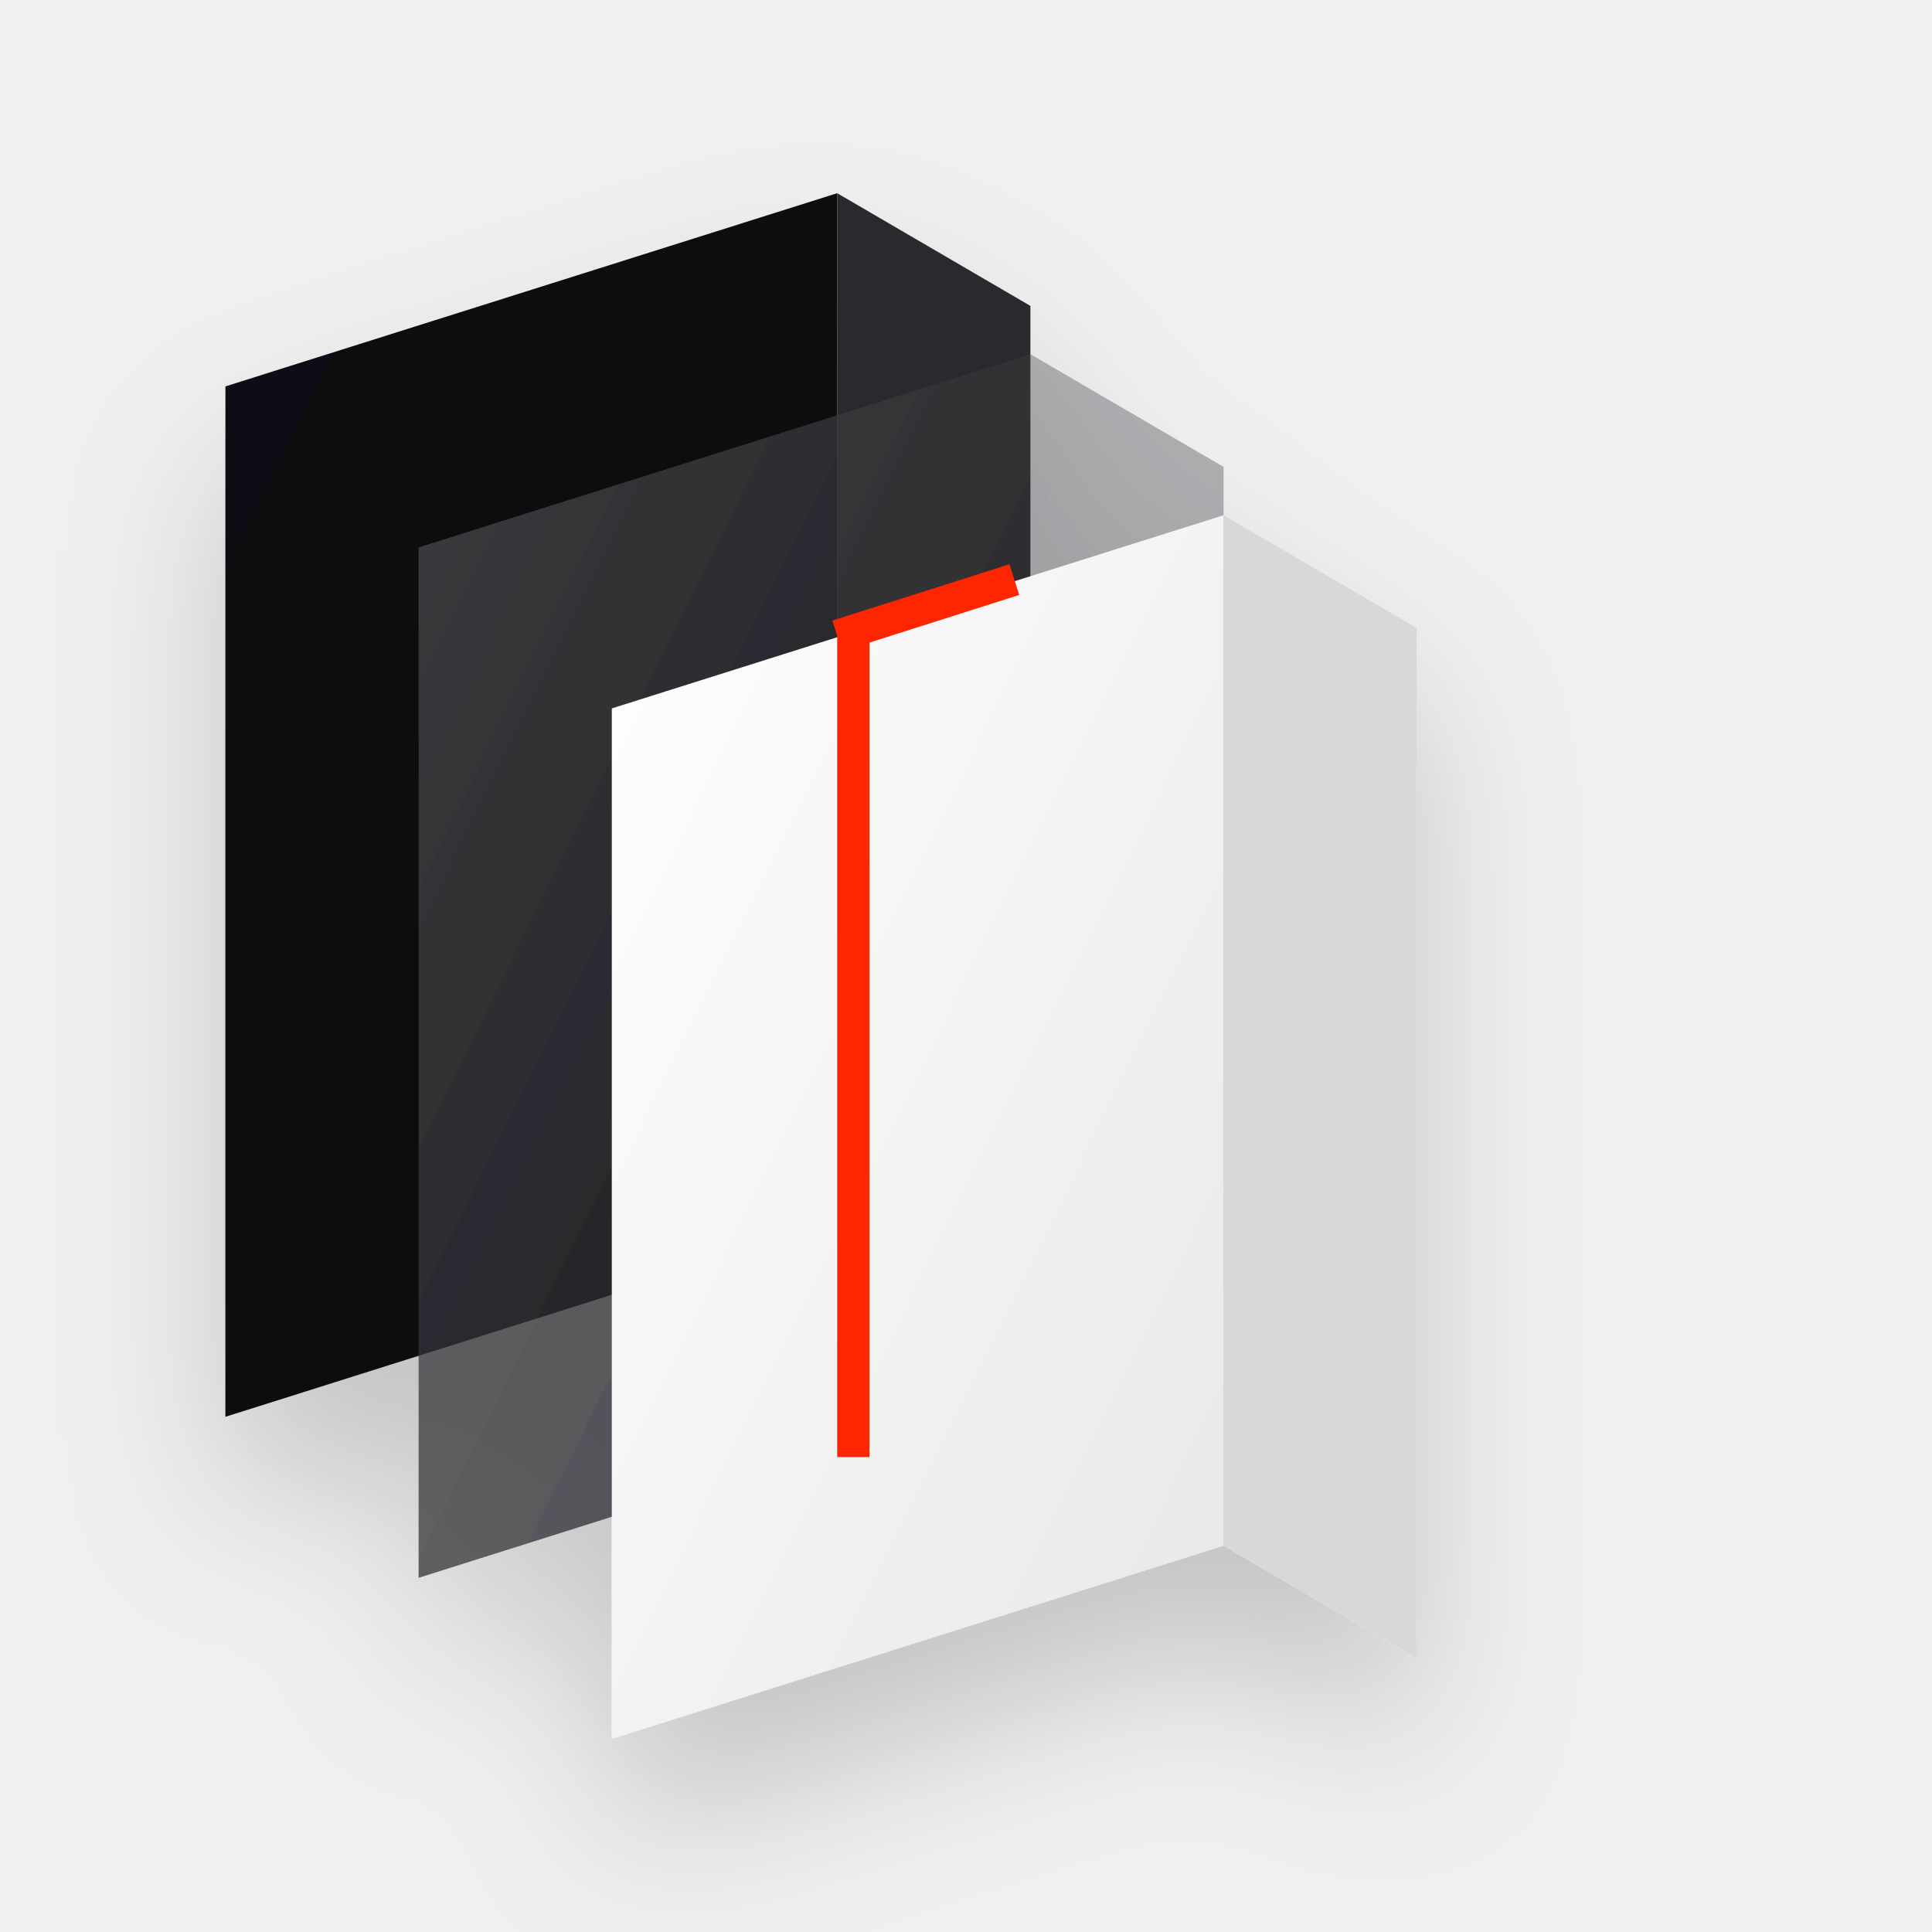
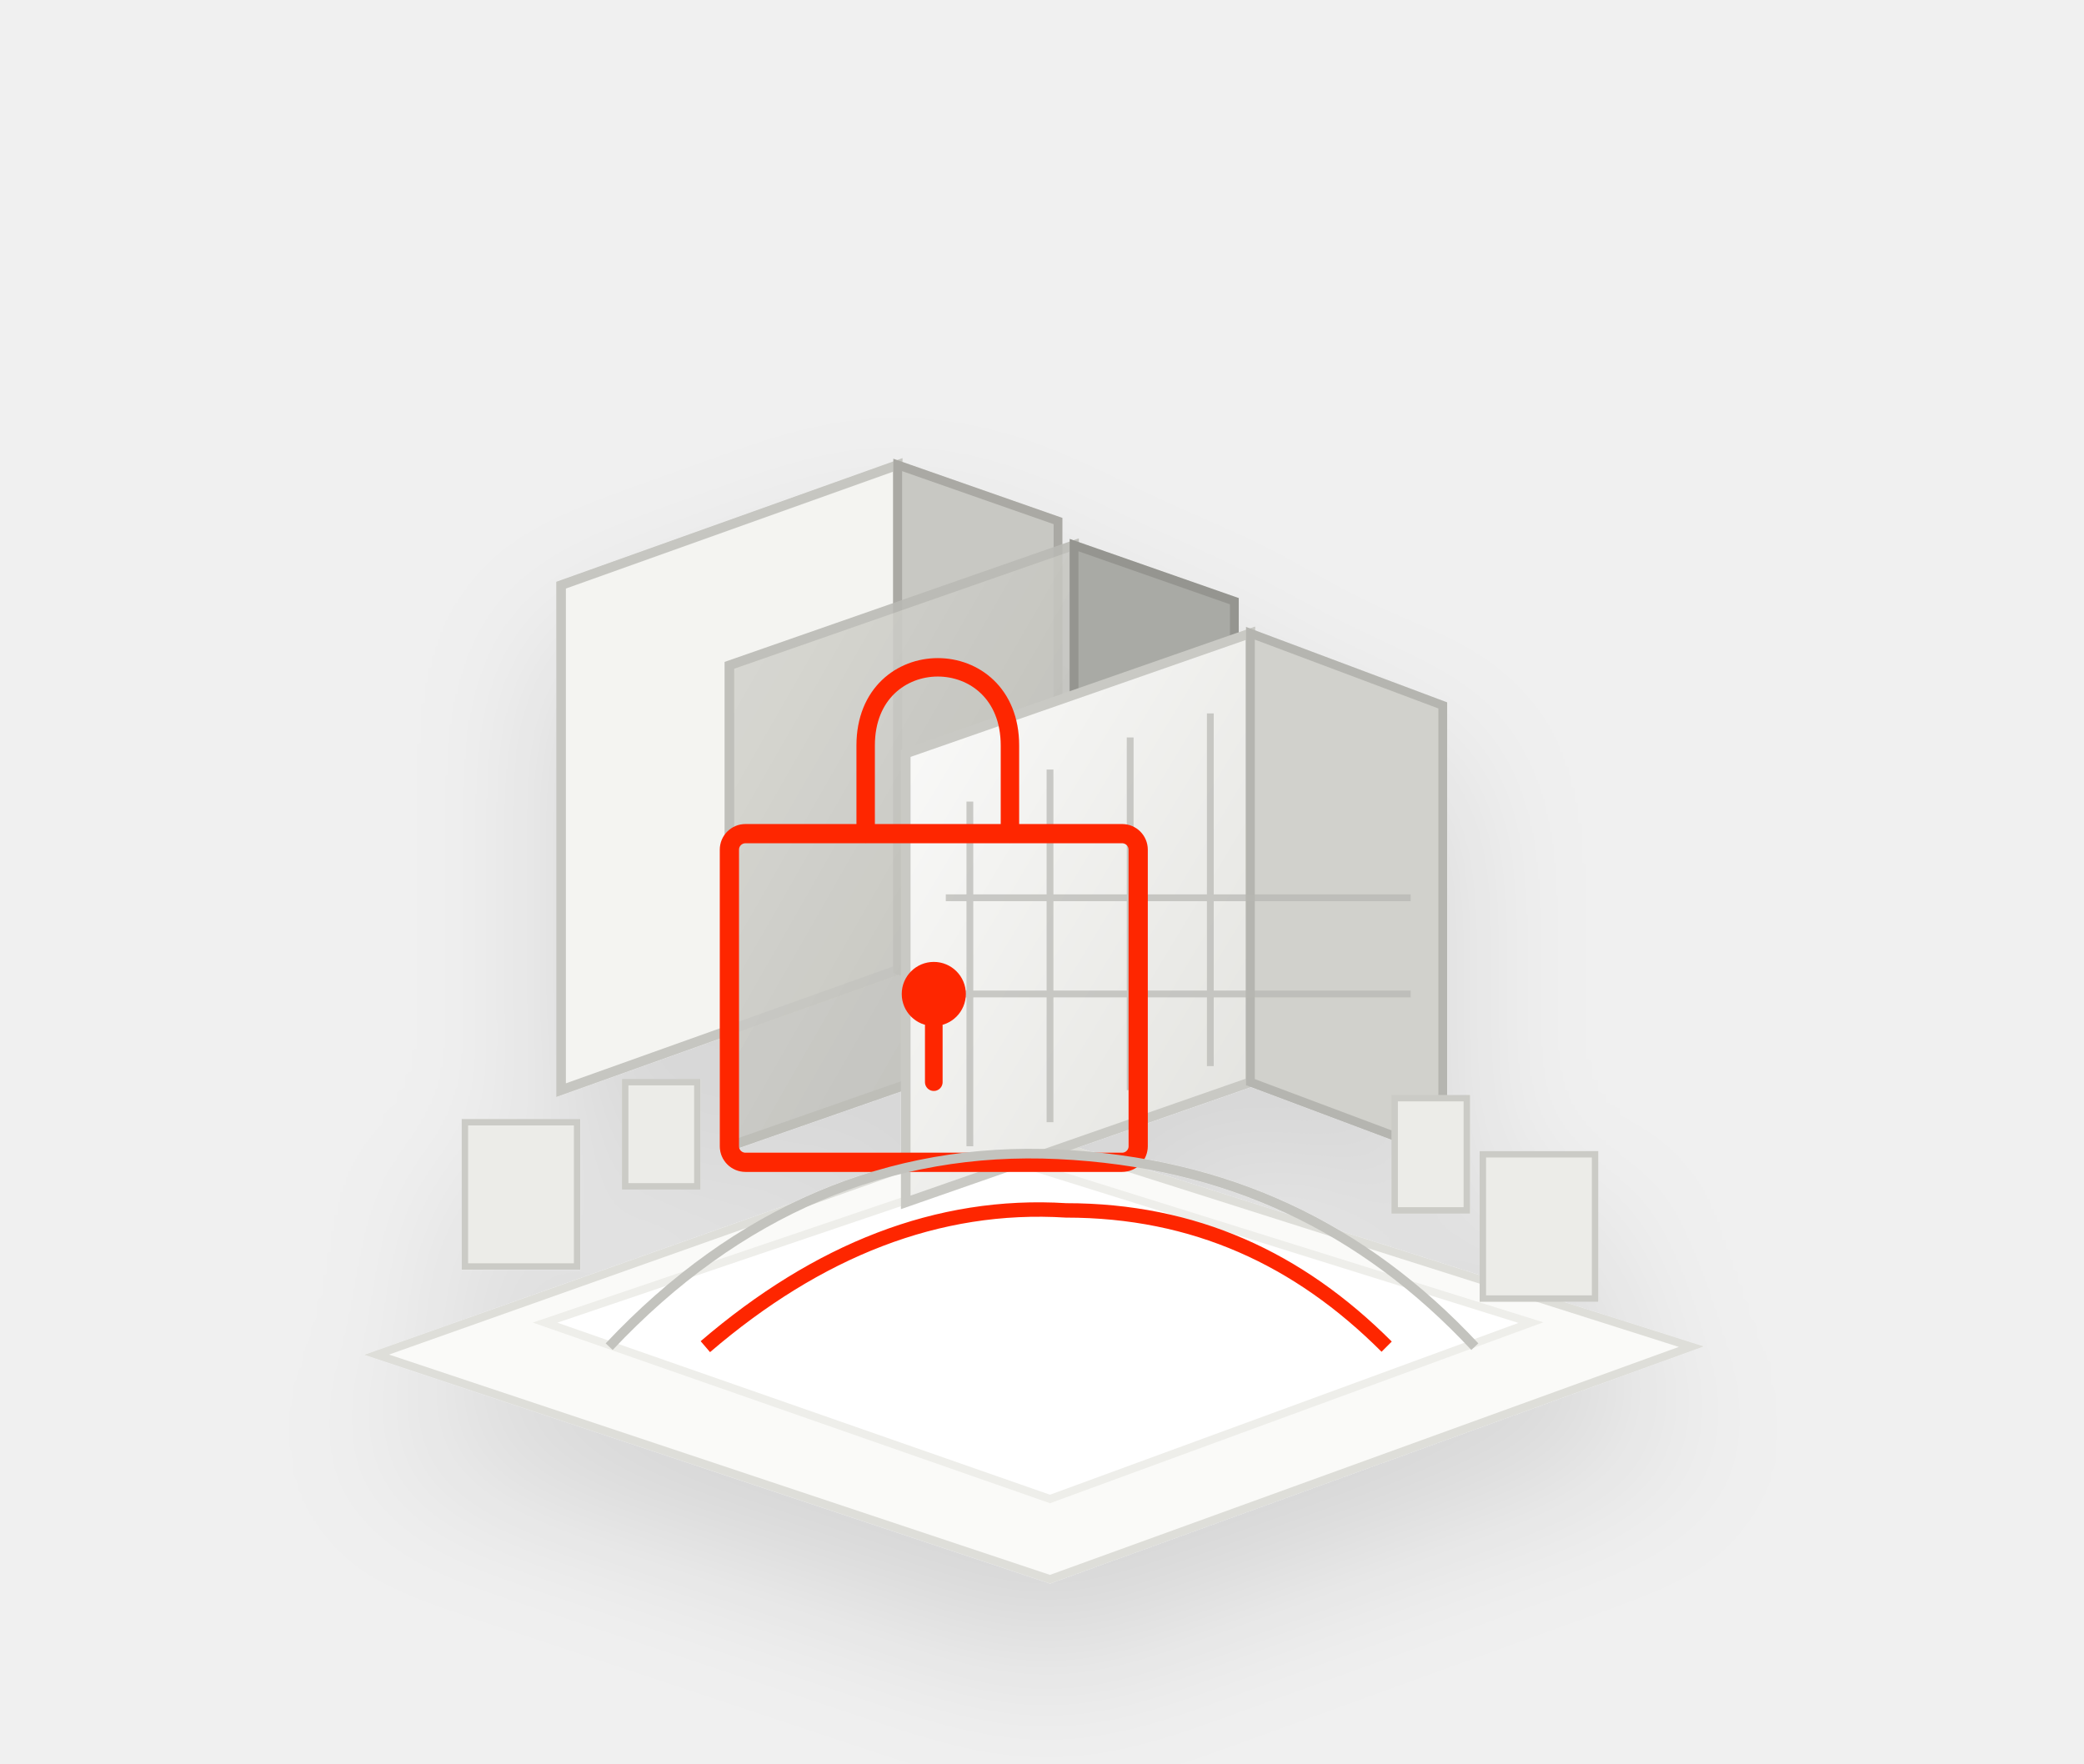
- <svg xmlns="http://www.w3.org/2000/svg" viewBox="0 0 240 240" fill="none">
+ <svg xmlns="http://www.w3.org/2000/svg" viewBox="0 0 260 220" fill="none">
  <defs>
-     <linearGradient id="a1" x1="0" y1="0" x2="1" y2="1">
-       <stop stop-color="#121214" />
-       <stop offset="1" stop-color="#030304" />
+     <linearGradient id="p1" x1="0" y1="0" x2="1" y2="1">
+       <stop stop-color="#fbfbfa" />
+       <stop offset="1" stop-color="#e2e2de" />
    </linearGradient>
-     <linearGradient id="a2" x1="0" y1="0" x2="1" y2="1">
-       <stop stop-color="#4b4b50" />
-       <stop offset="1" stop-color="#1b1b1f" />
+     <linearGradient id="p2" x1="0" y1="0" x2="1" y2="1">
+       <stop stop-color="#d6d6d1" />
+       <stop offset="1" stop-color="#b7b7b2" />
    </linearGradient>
-     <linearGradient id="a3" x1="0" y1="0" x2="1" y2="1">
-       <stop stop-color="#ffffff" />
-       <stop offset="1" stop-color="#e7e7e7" />
-     </linearGradient>
-     <filter id="s" x="-20%" y="-20%" width="140%" height="160%">
-       <feDropShadow dx="0" dy="12" stdDeviation="10" flood-color="#000" flood-opacity=".18" />
+     <filter id="sh" x="-30%" y="-30%" width="180%" height="190%">
+       <feDropShadow dx="0" dy="10" stdDeviation="9" flood-color="#000" flood-opacity=".11" />
    </filter>
  </defs>
-   <g filter="url(#s)" transform="translate(28 24)">
-     <polygon points="0,24 76,0 76,128 0,152" fill="url(#a1)" />
-     <polygon points="76,0 100,14 100,142 76,128" fill="#2a2a2d" />
-     <polygon points="24,44 100,20 100,148 24,172" fill="url(#a2)" opacity=".75" />
-     <polygon points="100,20 124,34 124,162 100,148" fill="#6a6a6f" opacity=".5" />
-     <polygon points="48,64 124,40 124,168 48,192" fill="url(#a3)" />
-     <polygon points="124,40 148,54 148,182 124,168" fill="#d8d8d8" />
-     <path d="M78 55 L78 157" stroke="#FE2601" stroke-width="4" />
-     <path d="M76 55 L98 48" stroke="#FE2601" stroke-width="4" />
+   <g filter="url(#sh)">
+     <polygon points="47,169 126,141 211,168 131,197" fill="#fafaf8" stroke="#deded9" />
+     <polygon points="68,165 127,145 191,165 131,187" fill="#fff" stroke="#eeeeea" />
+     <g>
+       <polygon points="70,136 70,73 112,58 112,121" fill="#f4f4f1" stroke="#c6c6c1" stroke-width="1.2" />
+       <polygon points="112,58 132,65 132,128 112,121" fill="#c8c8c3" stroke="#aaa9a4" stroke-width="1.1" />
+       <polygon points="91,143 91,83 134,68 134,128" fill="url(#p2)" stroke="#b9b9b4" stroke-width="1.2" opacity=".88" />
+       <polygon points="134,68 154,75 154,135 134,128" fill="#a9aaa5" stroke="#959590" stroke-width="1.1" />
+       <polygon points="113,150 113,94 156,79 156,135" fill="url(#p1)" stroke="#c9c9c4" stroke-width="1.2" />
+       <polygon points="156,79 180,88 180,144 156,135" fill="#d1d1cc" stroke="#b5b5b0" stroke-width="1.1" />
+     </g>
+     <g stroke="#b7b7b2" stroke-width=".85" opacity=".7">
+       <path d="M121 100v43" />
+       <path d="M131 96v44" />
+       <path d="M141 92v44" />
+       <path d="M151 89v44" />
+       <path d="M118 112h58" />
+       <path d="M118 124h58" />
+     </g>
+     <rect x="91" y="104" width="51" height="41" rx="2" fill="none" stroke="#FE2601" stroke-width="2.4" />
+     <path d="M108 104V93c0-13 18-13 18 0v11" stroke="#FE2601" stroke-width="2.3" stroke-linecap="round" />
+     <circle cx="116.5" cy="124" r="4" fill="#FE2601" />
+     <path d="M116.5 128v7" stroke="#FE2601" stroke-width="2.2" stroke-linecap="round" />
+     <g fill="#ecece8" stroke="#cbcbc6" stroke-width=".8">
+       <rect x="58" y="140" width="14" height="18" />
+       <rect x="185" y="144" width="14" height="18" />
+       <rect x="78" y="135" width="9" height="13" />
+       <rect x="174" y="137" width="9" height="14" />
+     </g>
+     <path d="M76 168c16-17 35-25 56-24 21 1 38 9 52 24" stroke="#c3c3be" stroke-width="1.2" fill="none" />
+     <path d="M88 168c14-12 29-18 45-17 16 0 29 6 40 17" stroke="#FE2601" stroke-width="1.8" fill="none" />
  </g>
</svg>
